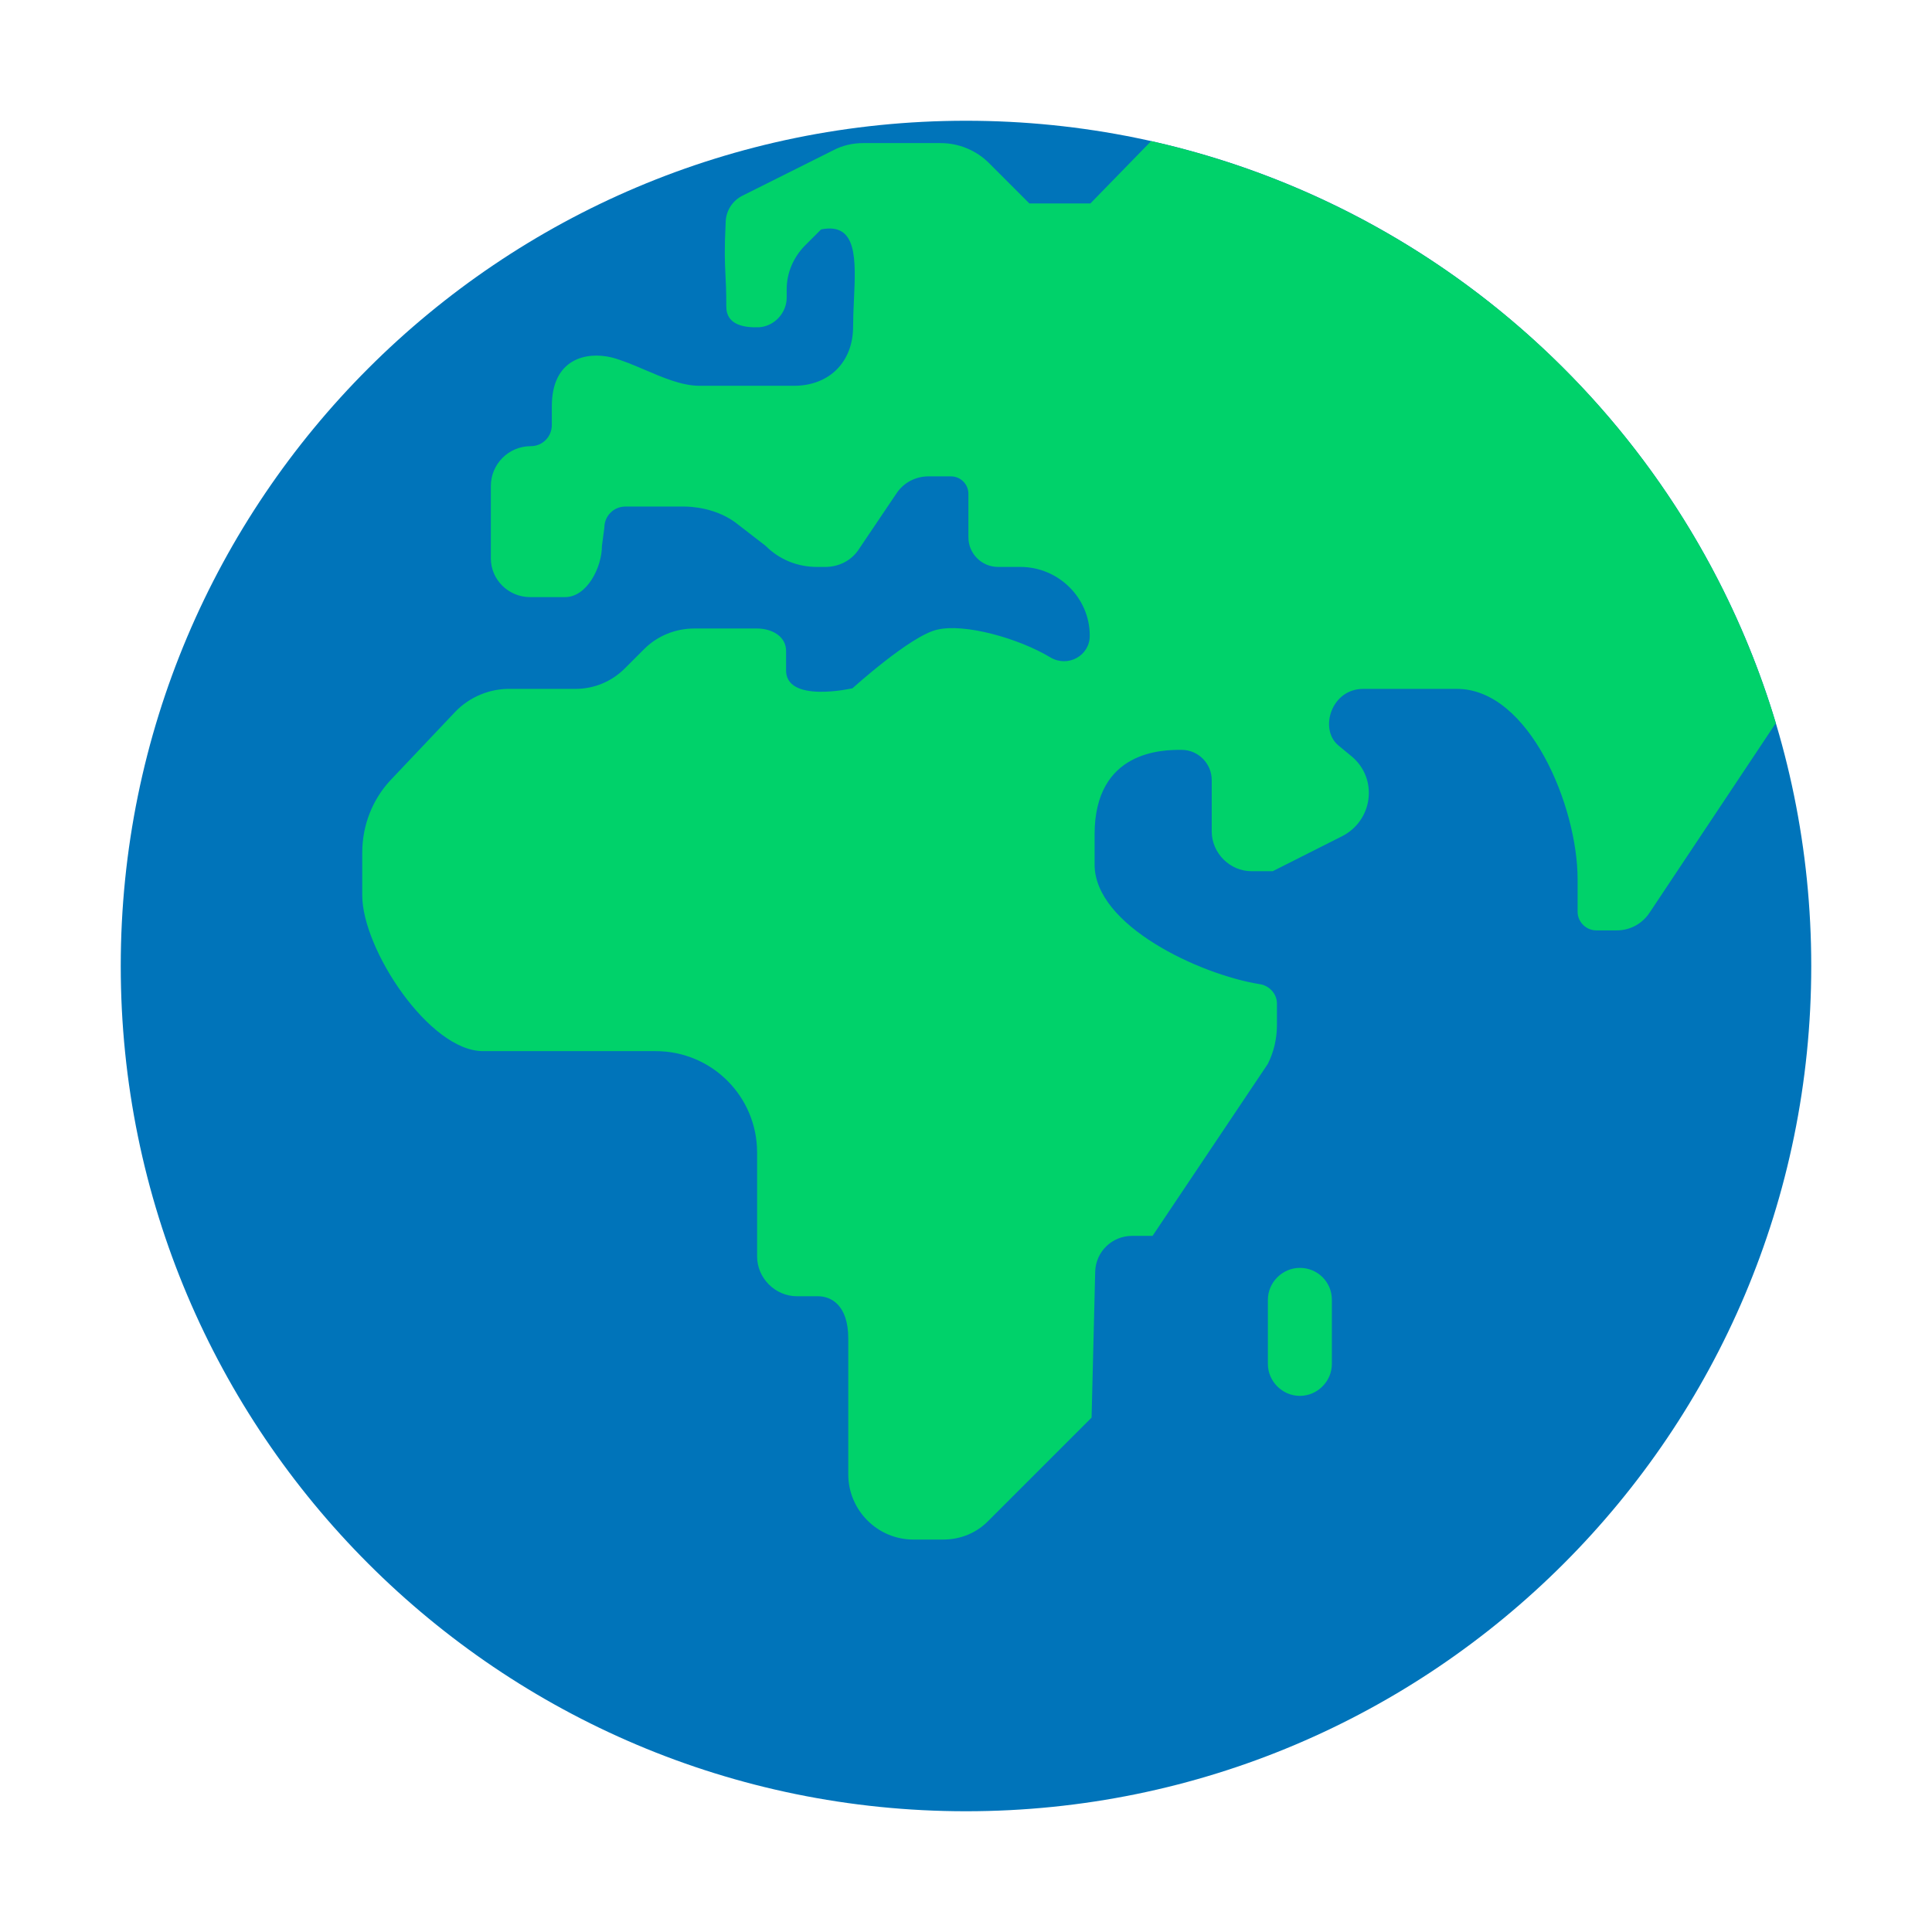
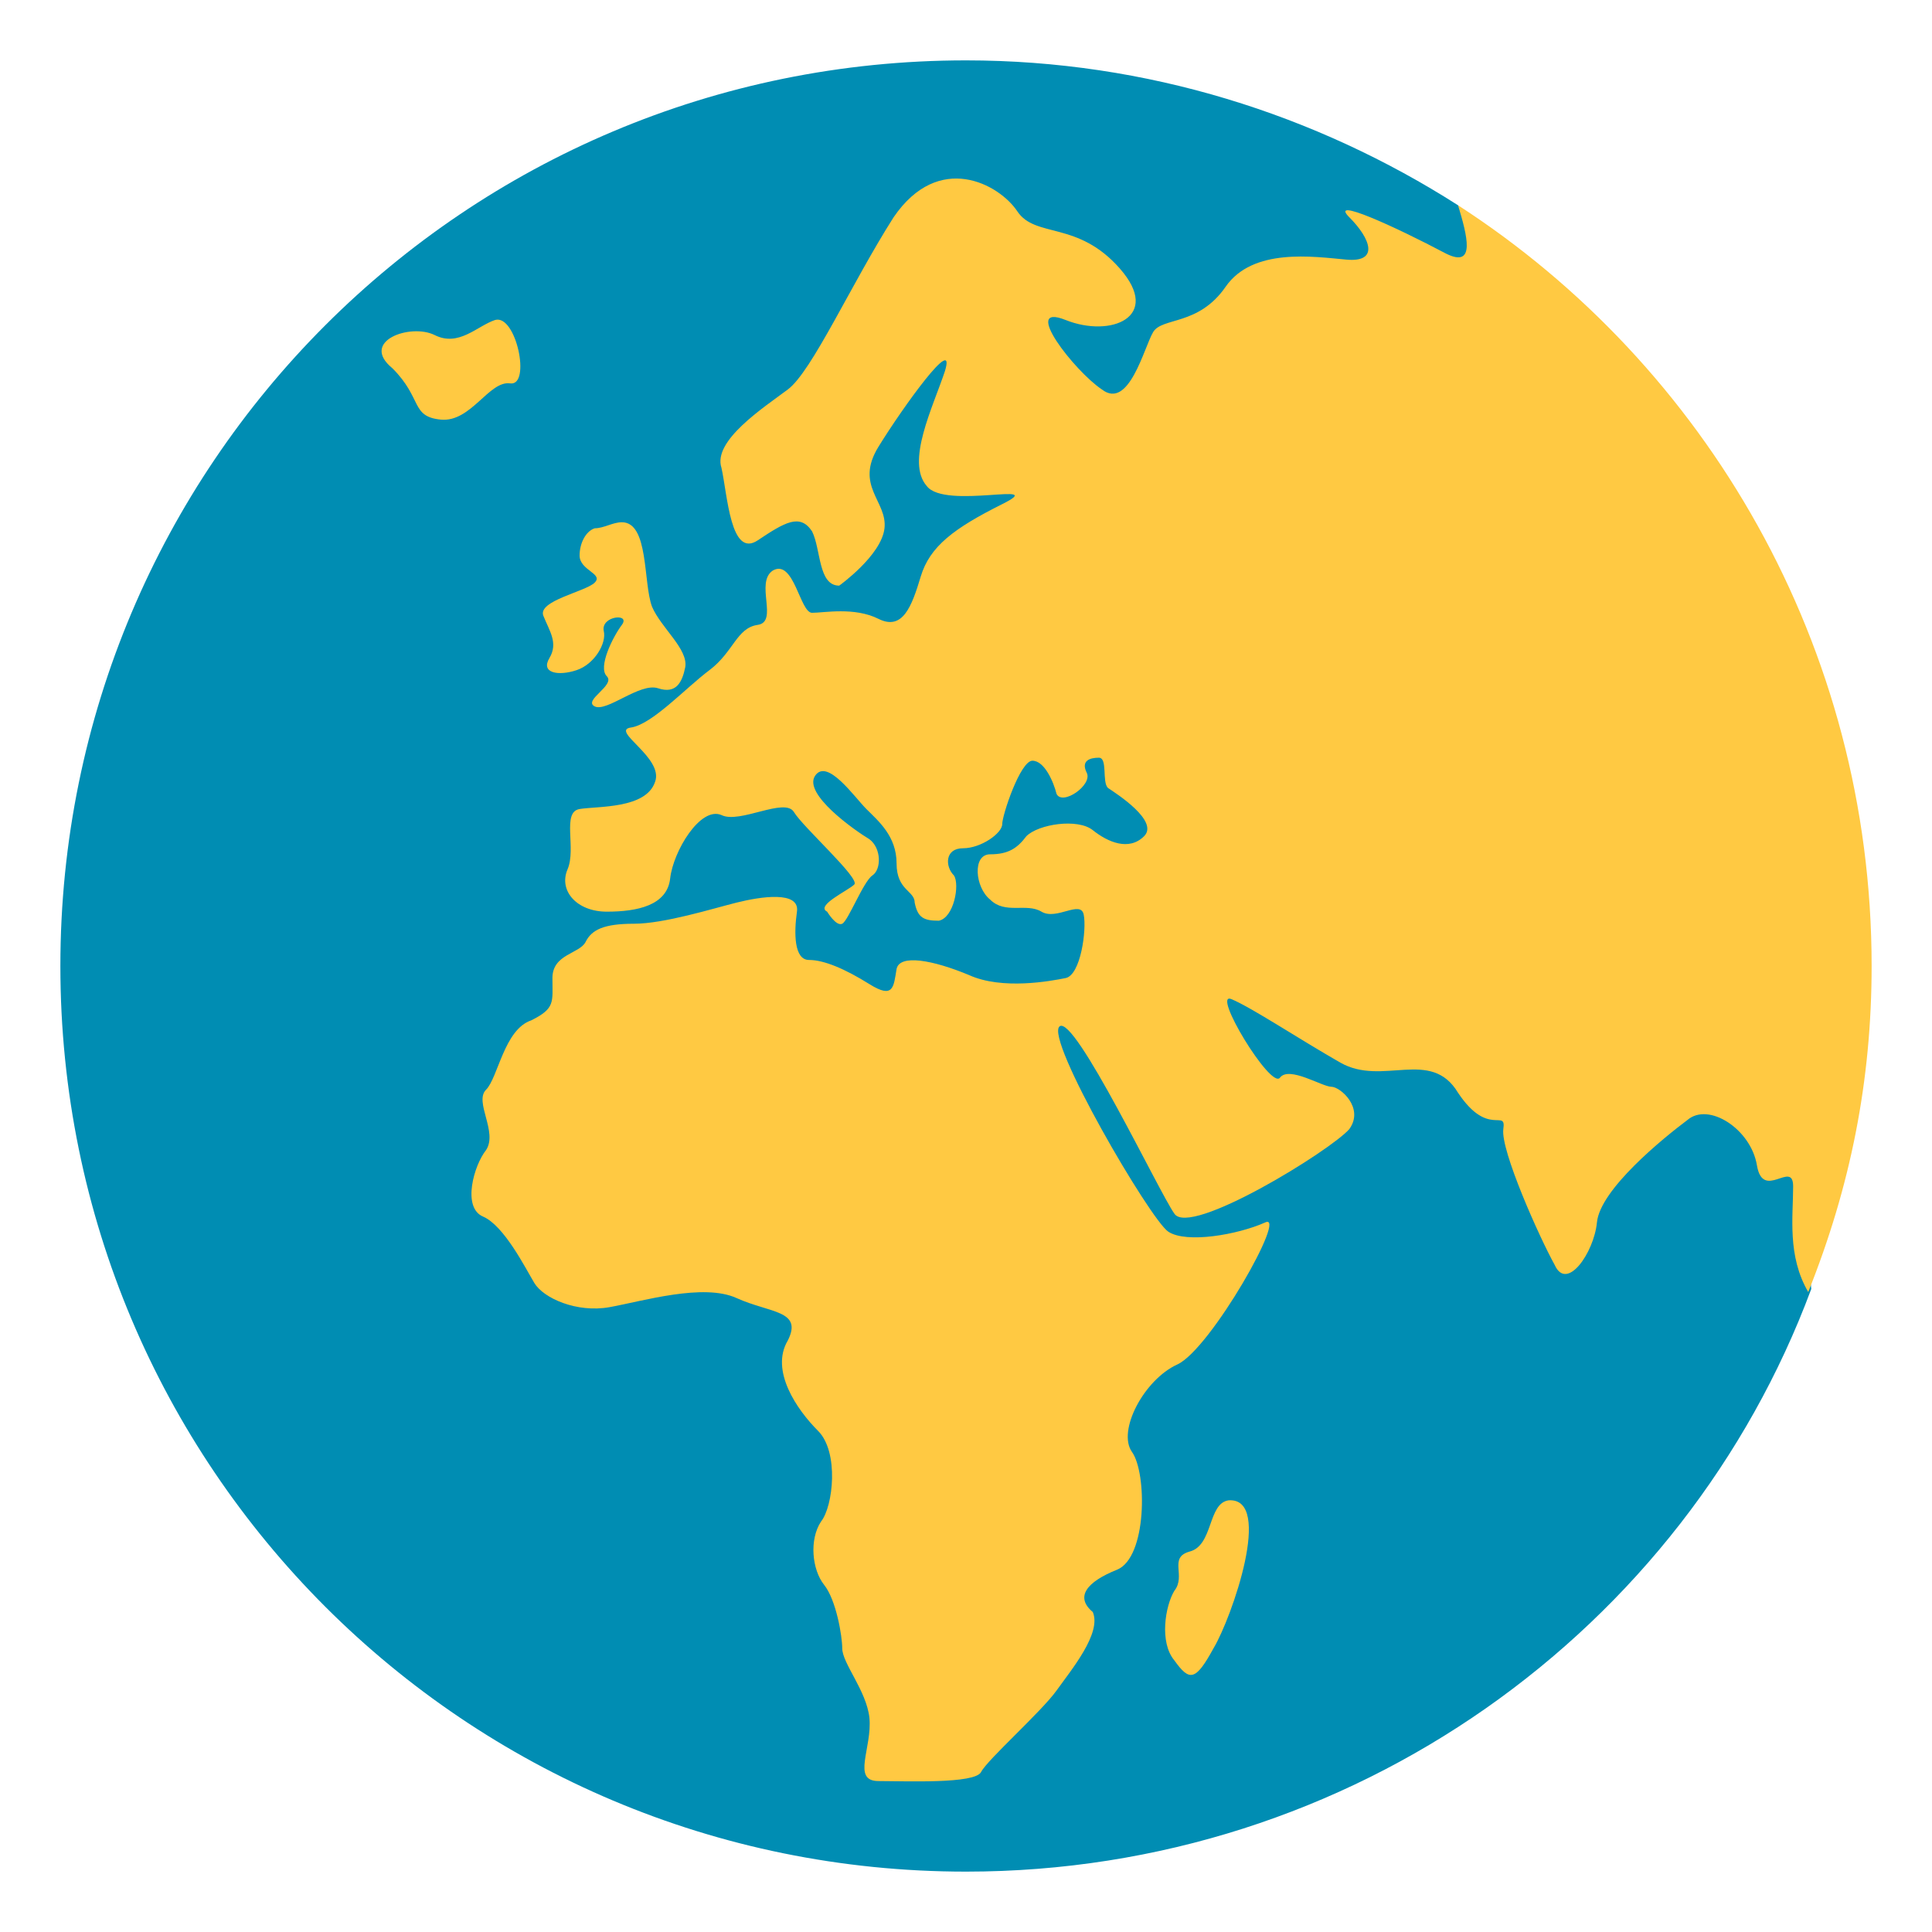
- <svg xmlns="http://www.w3.org/2000/svg" width="32" height="32" fill="none">
-   <path fill="#0074BA" d="M16 30c7.732 0 14-6.268 14-14S23.732 2 16 2 2 8.268 2 16s6.268 14 14 14" />
-   <path fill="#00D26A" d="M6 14.12v.71c0 .89 1.11 2.58 2 2.58h2.86c.93 0 1.68.75 1.68 1.68v1.72c0 .36.3.66.66.66h.35c.21 0 .5.14.5.7v2.25c0 .59.48 1.08 1.08 1.08h.49c.29 0 .56-.11.76-.32l1.7-1.7.06-2.42c.01-.33.28-.59.61-.59h.34L21 17.62c.1-.2.15-.42.15-.64v-.36c0-.16-.13-.3-.29-.32-.99-.16-2.73-.97-2.73-1.98v-.5c0-1.4 1.144-1.4 1.434-1.4h.006c.28 0 .5.23.5.5v.85c0 .36.3.66.66.66h.35l1.15-.58c.51-.26.6-.95.16-1.32l-.23-.19c-.31-.27-.11-.93.42-.93h1.55c1.2 0 2 1.95 2 3.15v.54c0 .17.14.31.31.31h.34c.22 0 .42-.11.54-.29l2.093-3.143a14.02 14.02 0 0 0-10.346-9.64L18.06 3.37h-1.01l-.67-.67c-.21-.21-.5-.33-.8-.33H14.3c-.18 0-.35.04-.5.12l-1.5.75a.5.5 0 0 0-.28.43c-.024.48-.015.653-.005.863.007.136.015.288.015.547 0 .31.31.35.55.34.25-.02.45-.24.45-.49v-.14c0-.27.11-.52.29-.71l.28-.28c.604-.122.575.502.544 1.165q-.012.226-.014.445c0 .58-.39.98-.98.98h-1.58c-.287-.006-.59-.136-.887-.263-.188-.08-.374-.16-.553-.207-.42-.1-.99.02-.99.81v.31c0 .19-.15.35-.35.35a.66.66 0 0 0-.66.66v1.2c0 .35.29.64.65.64h.58c.36 0 .61-.49.61-.85l.04-.3c0-.19.15-.35.35-.35h.97c.09 0 .55.01.91.31l.44.34c.23.23.53.35.85.35h.14c.23 0 .44-.11.56-.3l.62-.92c.12-.18.32-.28.53-.28h.37c.16 0 .29.13.29.29v.72c0 .27.22.49.49.49h.37c.63 0 1.15.51 1.15 1.14 0 .33-.36.53-.65.36-.53-.32-1.43-.57-1.88-.46-.44.1-1.4.97-1.4.97s-1.13.26-1.1-.32v-.28c.01-.27-.25-.39-.48-.39H11.5c-.31 0-.61.12-.83.34l-.32.32c-.22.22-.51.34-.82.34H8.47c-.35-.01-.69.13-.93.38l-1.07 1.13c-.3.32-.47.75-.47 1.2M21.53 21c-.29 0-.53.24-.53.53v1.06c0 .29.24.53.53.53s.53-.24.53-.53v-1.06c0-.3-.24-.53-.53-.53" />
+ <svg xmlns="http://www.w3.org/2000/svg" width="1em" height="1em" viewBox="0 0 64 64">
+   <path d="M0 0h64v64H0z" fill="none" />
+   <path fill="#008db3" d="m58.4 22.7l1.6 20C55.8 54 44.8 62 32 62C15.4 62 2 48.6 2 32S15.4 2 32 2c6 0 11.6 1.8 16.3 4.8z" />
+   <g fill="#ffc942">
+     <path d="M48.3 6.8c.3 1 .6 2.1-.4 1.6c-1.7-.9-3.9-1.9-3.2-1.2s1 1.5-.1 1.4s-3.1-.4-4 .9s-2.1 1-2.4 1.5s-.8 2.6-1.7 1.9c-.9-.6-2.7-2.9-1.2-2.3s3.2-.1 1.8-1.7s-2.8-1-3.4-1.9s-2.6-2-4.1.2c-1.4 2.2-2.7 5.1-3.5 5.7s-2.5 1.7-2.2 2.6c.2.9.3 3 1.2 2.4s1.4-.9 1.8-.3c.3.6.2 1.8.9 1.8c0 0 1.4-1 1.5-1.9s-1-1.4-.2-2.7s2.6-3.8 2.2-2.5c-.4 1.2-1.3 3-.6 3.8c.6.8 4.1-.2 2.5.6s-2.4 1.4-2.7 2.4s-.6 1.8-1.4 1.4s-1.8-.2-2.2-.2s-.6-1.8-1.3-1.4c-.6.4.2 1.7-.5 1.8s-.8.9-1.6 1.5s-1.9 1.8-2.6 1.9s1.1 1 .8 1.8c-.3.9-1.9.8-2.5.9s-.1 1.3-.4 2s.3 1.4 1.3 1.4s2-.2 2.1-1.1s1-2.4 1.7-2.1c.6.3 2.1-.6 2.4-.1s2.2 2.2 2 2.4s-1.3.7-.9.9c0 0 .3.5.5.4s.7-1.4 1-1.6s.3-.9-.1-1.2c-.5-.3-2.2-1.5-1.8-2.1s1.3.7 1.7 1.1s1 .9 1 1.8s.6.9.6 1.3c.1.5.3.6.8.6c.5-.1.7-1.2.5-1.5c-.3-.3-.3-.9.3-.9s1.3-.5 1.3-.8s.6-2.1 1-2.1s.7.7.8 1.1c.2.4 1.2-.3 1-.7s.1-.5.4-.5s.1.8.3 1c.3.2 1.7 1.1 1.2 1.6s-1.2.2-1.7-.2s-1.8-.2-2.2.2c-.3.4-.6.6-1.2.6s-.5 1.1 0 1.5c.5.5 1.2.1 1.7.4s1.3-.4 1.4.1s-.1 2-.6 2.1s-2.1.4-3.2-.1c-1.2-.5-2.3-.7-2.4-.2c-.1.6-.1 1-.9.5s-1.5-.8-2-.8s-.5-.9-.4-1.6s-1.2-.5-2-.3s-2.4.7-3.4.7s-1.4.2-1.6.6s-1.1.4-1.1 1.2s.1 1-.7 1.4c-.9.3-1.1 1.9-1.5 2.3s.4 1.4 0 2c-.4.5-.8 1.9-.1 2.2s1.4 1.7 1.7 2.2s1.4 1 2.5.8s3.1-.8 4.2-.3s2.2.4 1.7 1.4c-.6 1 .3 2.3 1 3s.5 2.5.1 3c-.4.6-.3 1.6.1 2.1s.6 1.7.6 2.1c0 .5.8 1.4.9 2.3c.1 1-.6 2.1.3 2.1s3.2.1 3.4-.3s2-2 2.5-2.7s1.5-1.9 1.2-2.6c-.6-.5-.2-1 .8-1.4s1-3.2.5-3.9s.4-2.4 1.5-2.9s3.7-5.1 2.9-4.7c-.9.4-2.6.7-3.2.3s-4.1-6.4-3.6-6.8s3.3 5.5 3.8 6.2c.5.8 5.2-2.1 5.8-2.8c.5-.7-.3-1.4-.6-1.4s-1.4-.7-1.7-.3s-2.3-2.9-1.6-2.6s2.2 1.3 3.6 2.1s3-.5 3.9 1c1 1.5 1.6.5 1.5 1.2s1.2 3.6 1.7 4.5c.4.9 1.3-.4 1.4-1.4c.1-1.1 2.2-2.8 3-3.4c.7-.6 2.1.3 2.3 1.5s1.2-.2 1.2.7c0 1-.2 2.3.5 3.5c1.4-3.5 2.1-7 2.1-10.8c0-10.6-5.5-19.9-13.7-25.2m-31.9 3.8c-.6.2-1.2.9-2 .5s-2.5.2-1.4 1.1c1 1 .6 1.6 1.6 1.7s1.6-1.3 2.3-1.2s.2-2.3-.5-2.1" />
+     <path d="M40.7 49.7c-.7.1-.5 1.5-1.3 1.7c-.7.2-.1.8-.5 1.3c-.3.5-.5 1.7 0 2.3c.5.7.7.7 1.3-.4c.6-1 2-5 .5-4.9M20.6 17.3c-.3 0-.6.2-.9.2c-.3.1-.5.5-.5.9c0 .5.8.6.5.9s-1.9.6-1.7 1.1s.5.9.2 1.4s.3.6.9.4s1-.9.9-1.3c-.1-.5.9-.6.6-.2s-.8 1.4-.5 1.7s-.8.8-.4 1s1.5-.8 2.1-.6s.8-.2.9-.7c.1-.6-.8-1.3-1.1-2c-.3-.8-.1-2.8-1-2.8" />
+   </g>
</svg>
